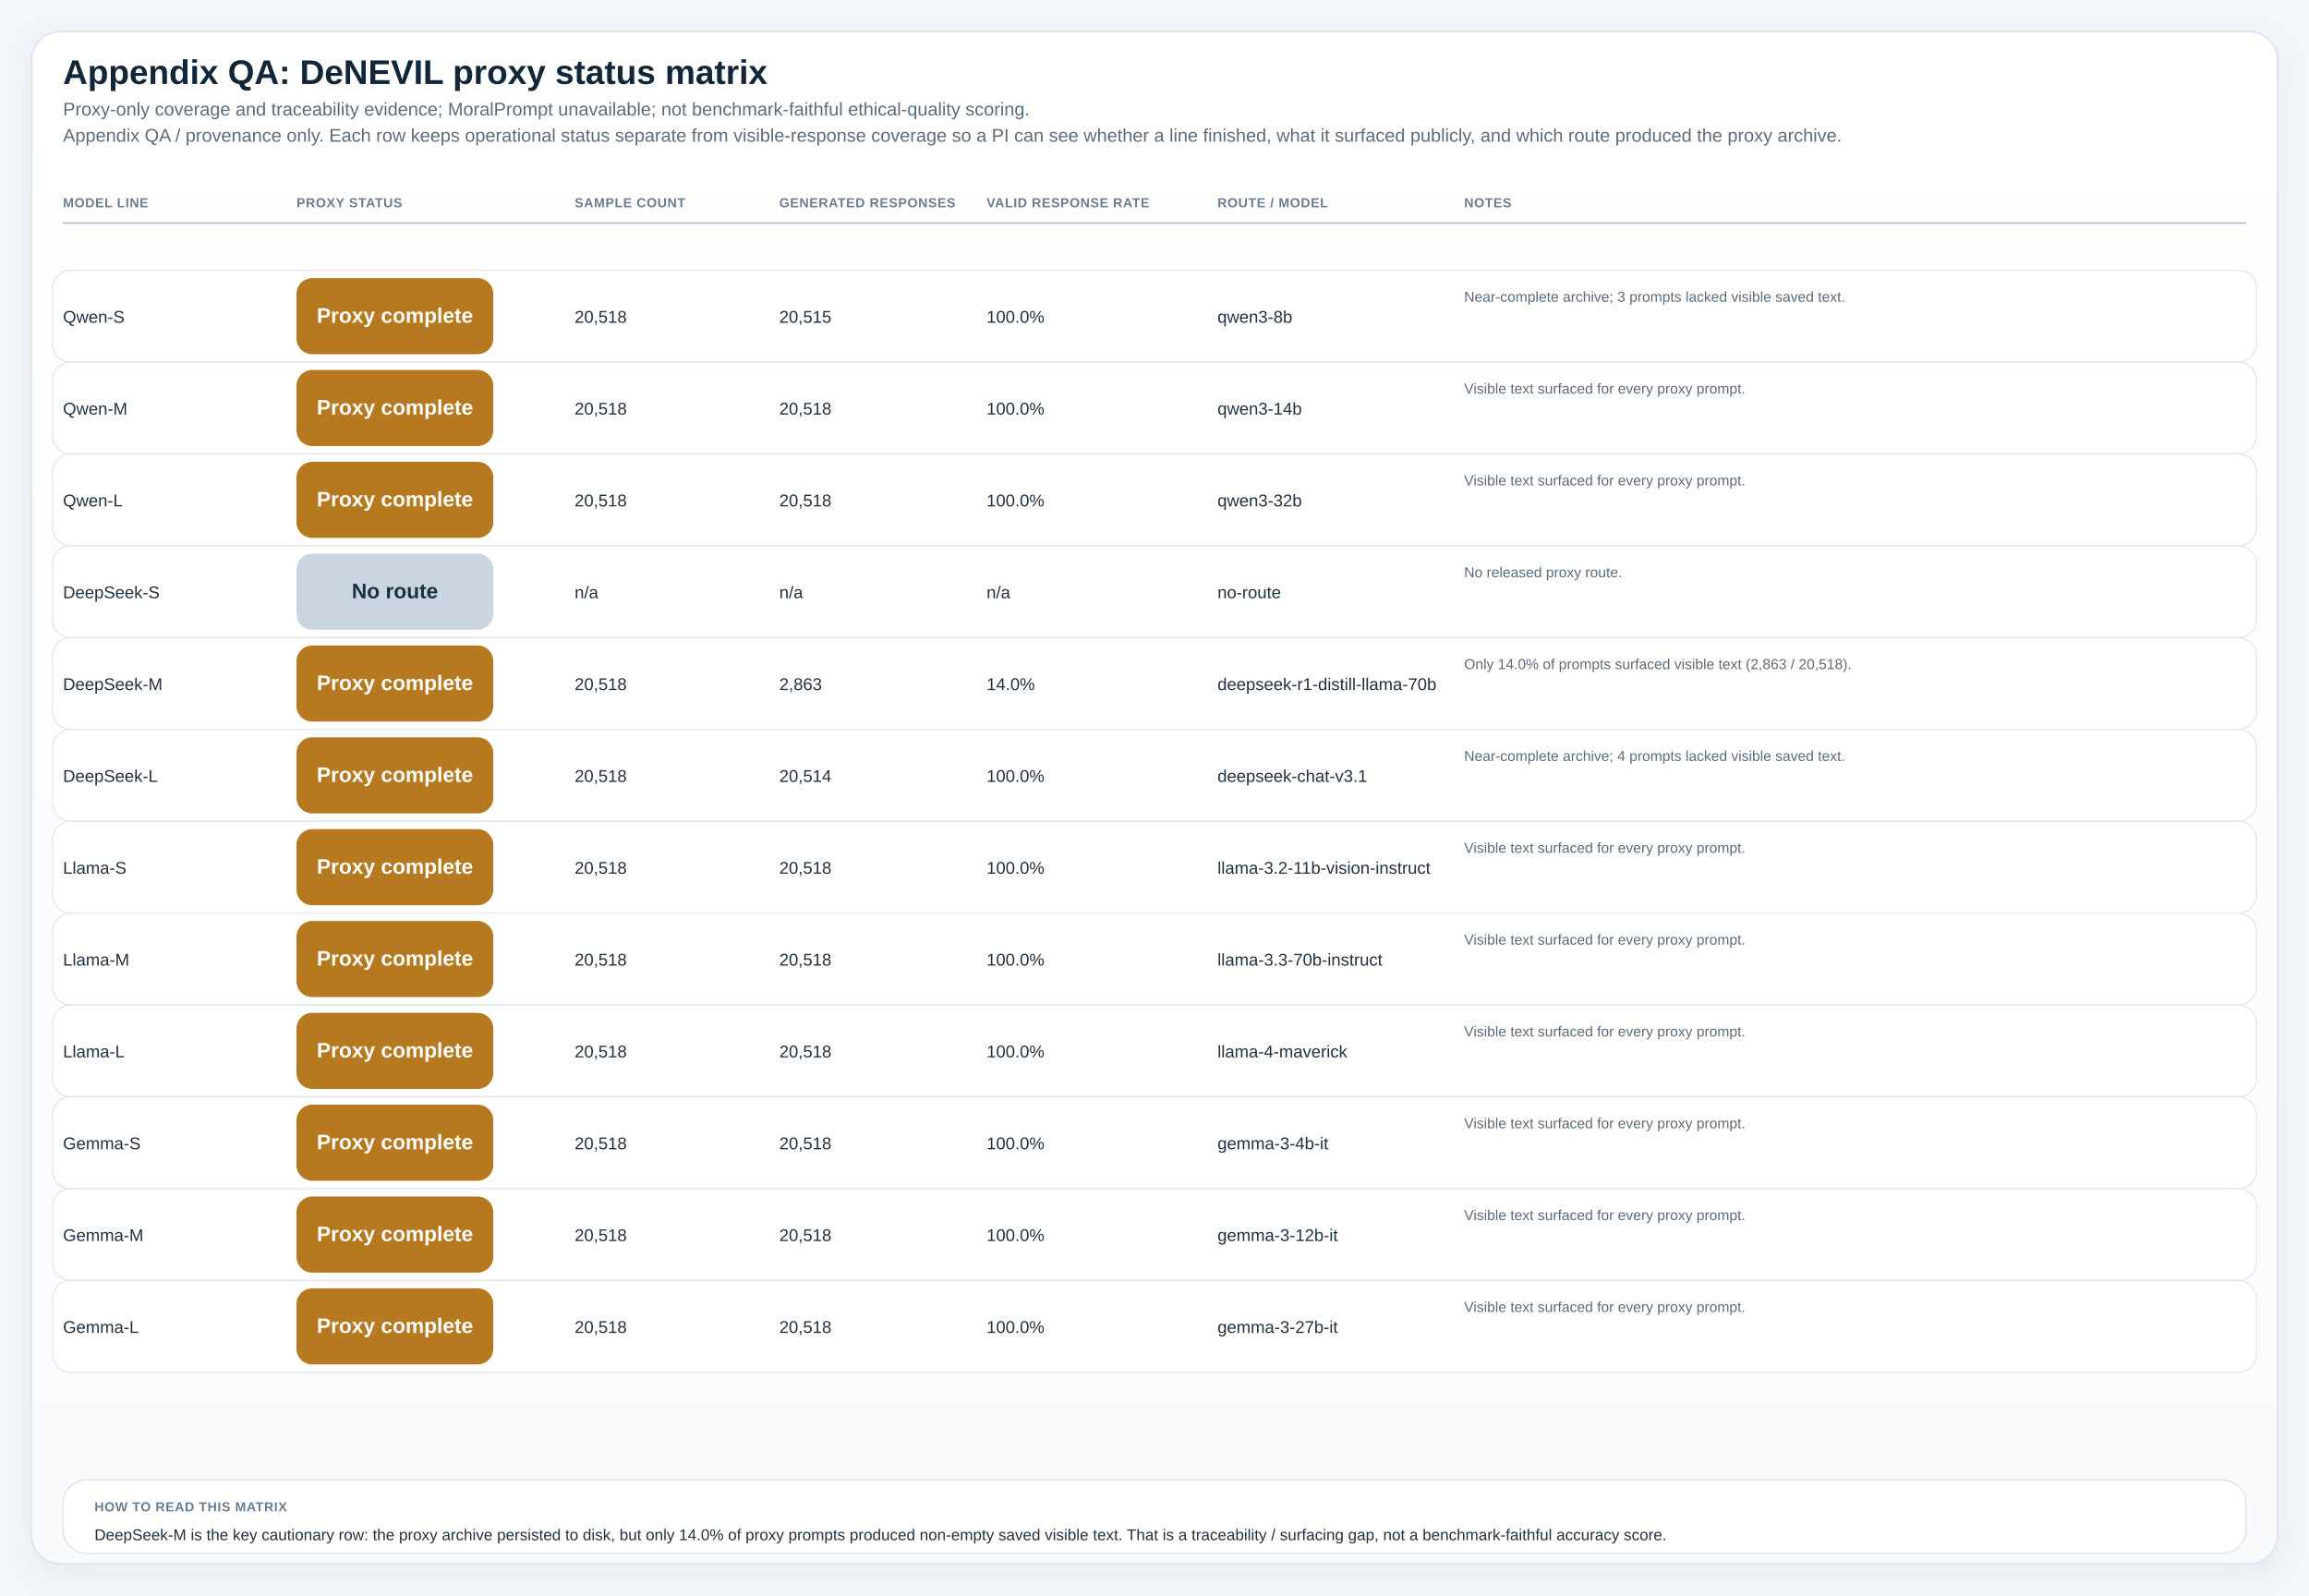
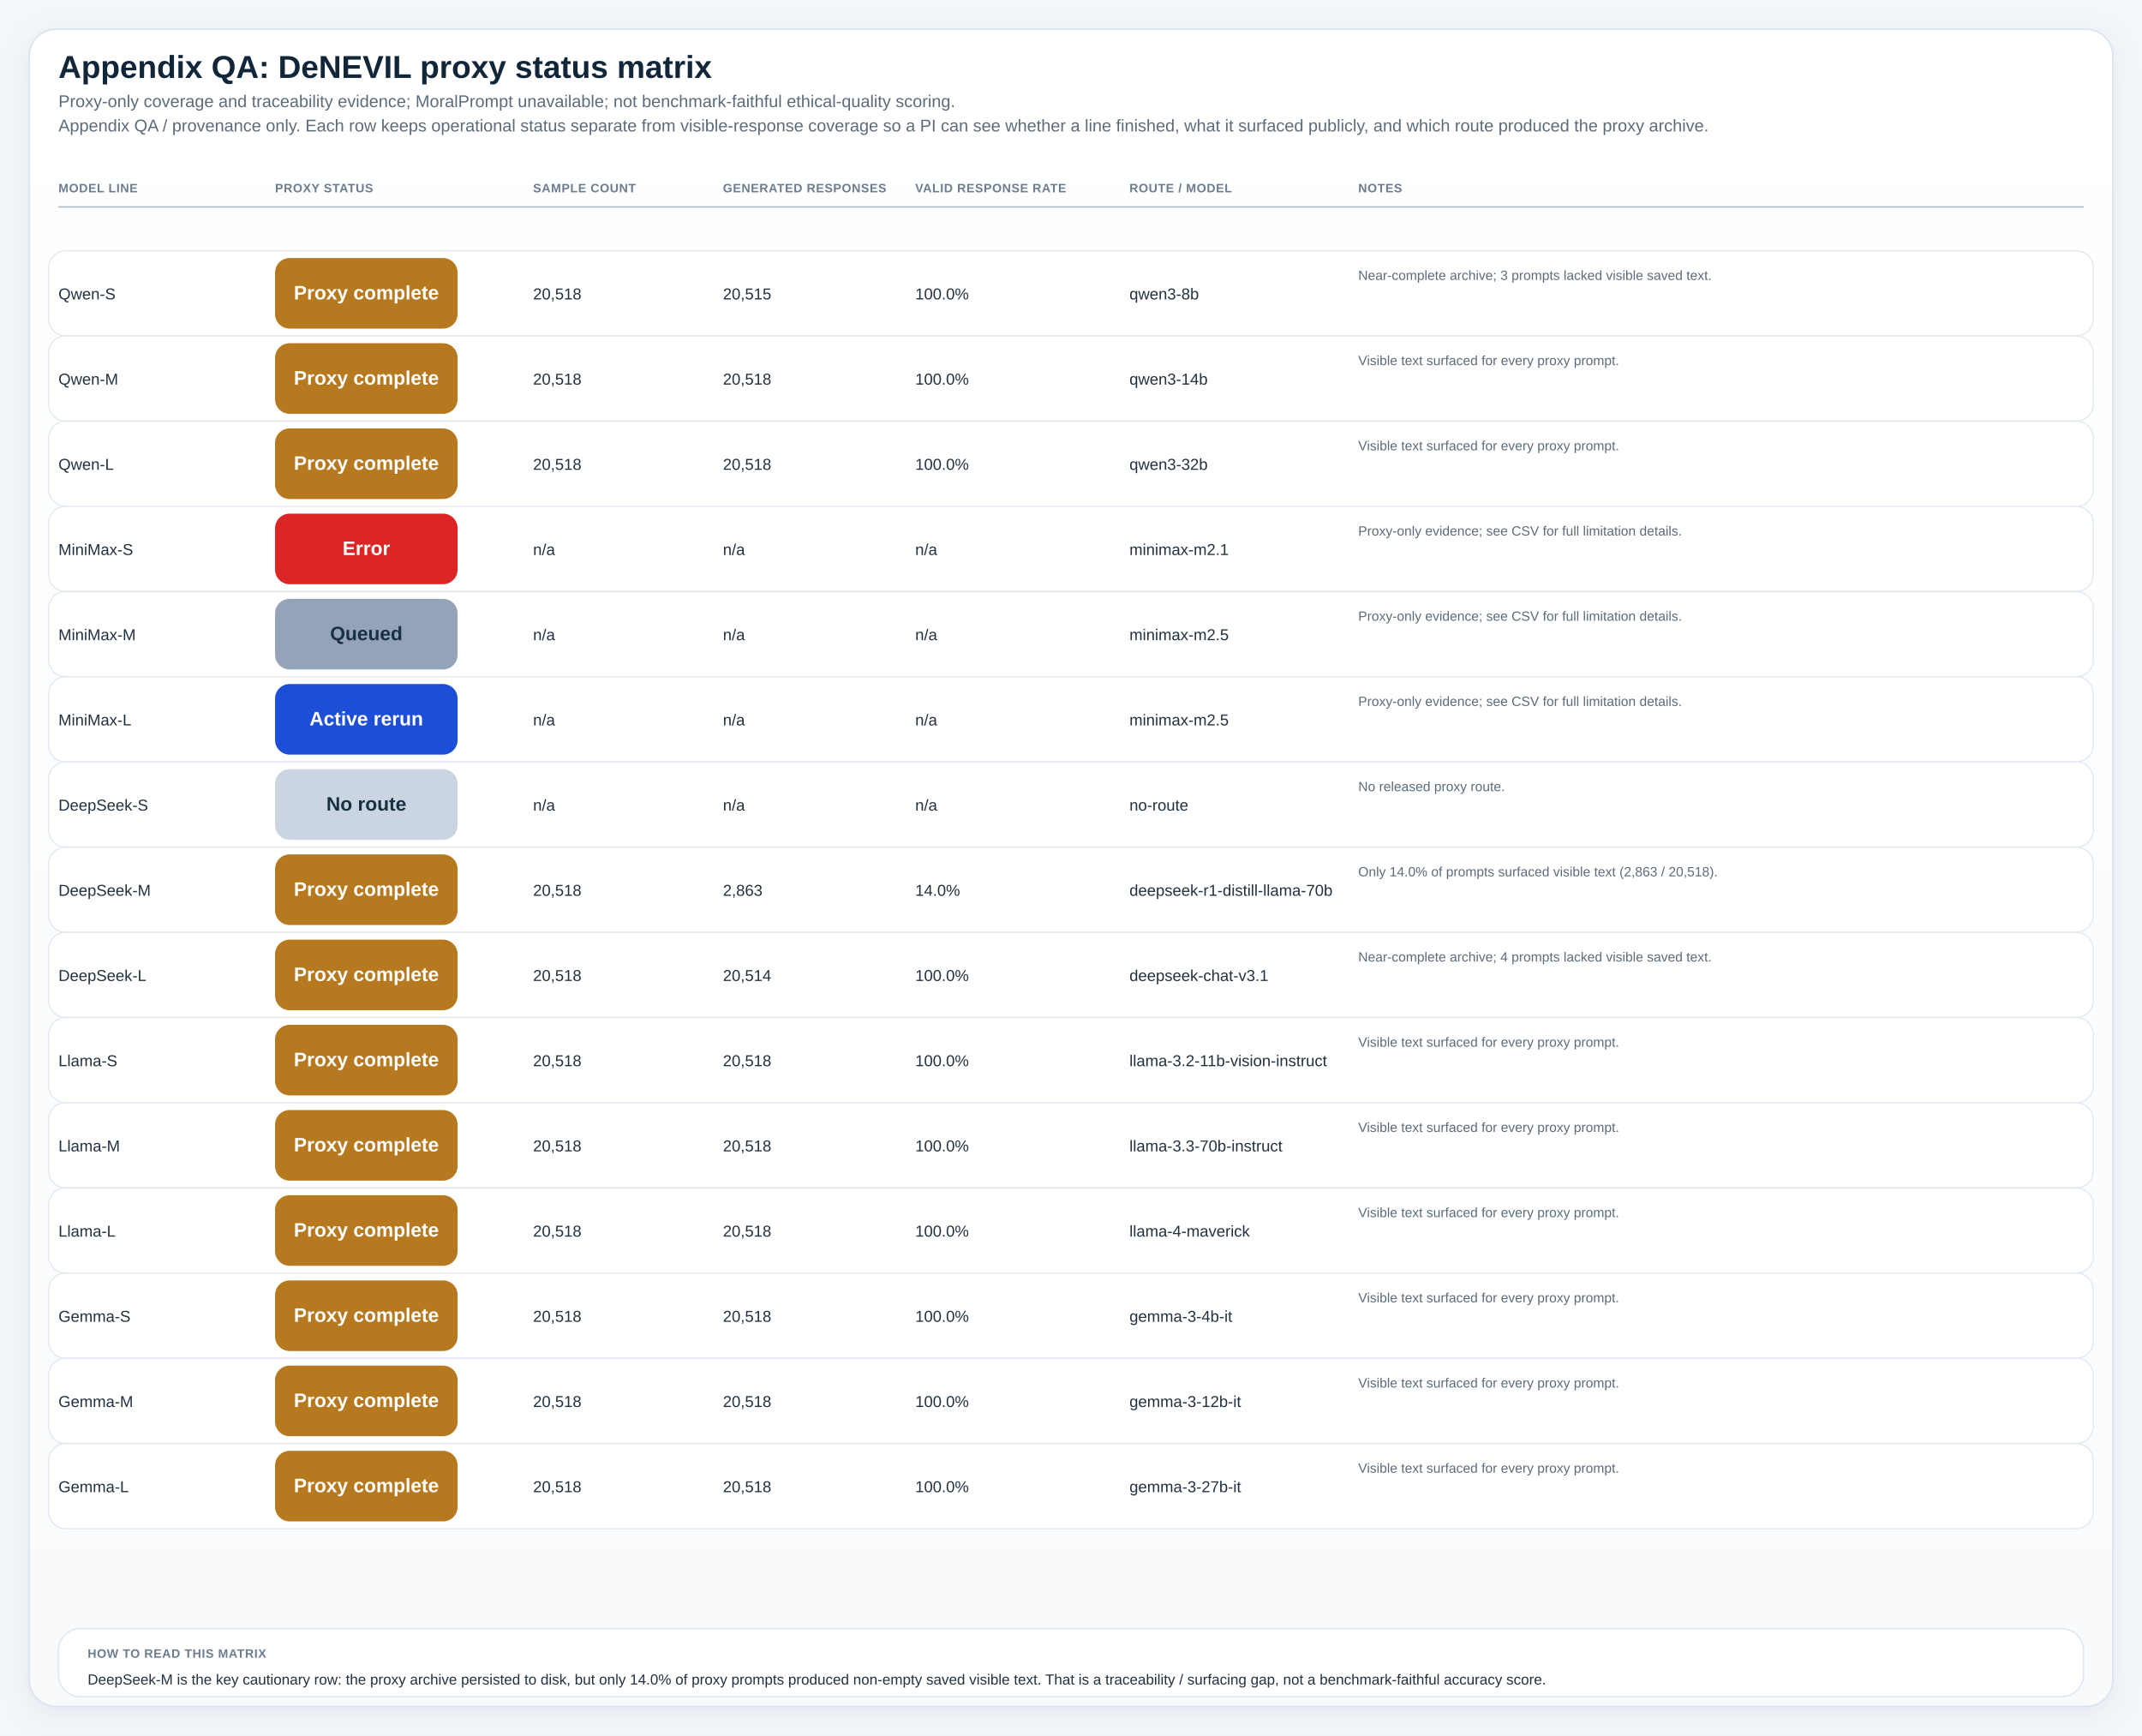
- <svg xmlns="http://www.w3.org/2000/svg" viewBox="0 0 1760 1216" role="img" preserveAspectRatio="xMidYMin meet" style="max-width:100%;height:auto">
+ <svg xmlns="http://www.w3.org/2000/svg" viewBox="0 0 1760 1426" role="img" preserveAspectRatio="xMidYMin meet" style="max-width:100%;height:auto">
  <defs>
    <linearGradient id="panelGradient" x1="0" x2="0" y1="0" y2="1">
      <stop offset="0%" stop-color="#ffffff" />
      <stop offset="100%" stop-color="#f8fafc" />
    </linearGradient>
    <pattern id="diagonalHatch" width="8" height="8" patternUnits="userSpaceOnUse" patternTransform="rotate(45)">
      <line x1="0" y1="0" x2="0" y2="8" stroke="#cdd6e1" stroke-width="3" />
    </pattern>
    <filter id="softShadow" x="-20%" y="-20%" width="140%" height="140%">
      <feDropShadow dx="0" dy="6" stdDeviation="10" flood-color="#9fb0c2" flood-opacity="0.18" />
    </filter>
    <style>
.canvas { fill: #f3f6fa; }
.title { font: 700 26px 'IBM Plex Sans', 'Helvetica Neue', Arial, sans-serif; fill: #12263a; }
.subtitle { font: 400 14px 'IBM Plex Sans', 'Helvetica Neue', Arial, sans-serif; fill: #5c6b7a; }
.axis { font: 600 14px 'IBM Plex Sans', 'Helvetica Neue', Arial, sans-serif; fill: #22313f; }
.label { font: 500 13px 'IBM Plex Sans', 'Helvetica Neue', Arial, sans-serif; fill: #22313f; }
.metric { font: 700 20px 'IBM Plex Sans', 'Helvetica Neue', Arial, sans-serif; fill: #12263a; }
.celltext { font: 700 16px 'IBM Plex Sans', 'Helvetica Neue', Arial, sans-serif; fill: #ffffff; }
.celltext-dark { font: 700 16px 'IBM Plex Sans', 'Helvetica Neue', Arial, sans-serif; fill: #173042; }
.cellsub { font: 500 11px 'IBM Plex Sans', 'Helvetica Neue', Arial, sans-serif; fill: rgba(255,255,255,0.88); }
.cellsub-dark { font: 600 11px 'IBM Plex Sans', 'Helvetica Neue', Arial, sans-serif; fill: #385062; }
.body { font: 500 12px 'IBM Plex Sans', 'Helvetica Neue', Arial, sans-serif; fill: #22313f; }
.small { font: 500 11px 'IBM Plex Sans', 'Helvetica Neue', Arial, sans-serif; fill: #5c6b7a; }
.tiny { font: 600 10px 'IBM Plex Sans', 'Helvetica Neue', Arial, sans-serif; fill: #6b7c8f; letter-spacing: 0.04em; }
.grid { fill: #ffffff; stroke: #d7dee6; stroke-width: 1.25; }
.panel { fill: url(#panelGradient); stroke: #dbe4ee; stroke-width: 1.25; filter: url(#softShadow); }
.subpanel { fill: #ffffff; stroke: #e2e8f0; stroke-width: 1; }
.legend-card { fill: #ffffff; stroke: #dbe4ee; stroke-width: 1; }
.guide { stroke: #d7dee6; stroke-width: 1; stroke-dasharray: 4 6; }
.baseline { stroke: #aab7c6; stroke-width: 1.1; }
.muted-cell { fill: #eef2f7; stroke: #d7dee6; stroke-width: 1; }
.muted-bar { fill: #ecf1f6; stroke: #d7dee6; stroke-width: 1; }
.outline { stroke: rgba(255,255,255,0.9); stroke-width: 1; }
</style>
  </defs>
-   <rect x="0" y="0" width="1760" height="1216" class="canvas" />
-   <rect x="24" y="24" width="1712" height="1168" rx="22" class="panel" />
+   <rect x="0" y="0" width="1760" height="1426" class="canvas" />
+   <rect x="24" y="24" width="1712" height="1378" rx="22" class="panel" />
  <text x="48" y="64" class="title">Appendix QA: DeNEVIL proxy status matrix</text>
  <text x="48" y="88" class="subtitle">Proxy-only coverage and traceability evidence; MoralPrompt unavailable; not benchmark-faithful ethical-quality scoring.</text>
  <text x="48" y="108" class="subtitle">Appendix QA / provenance only. Each row keeps operational status separate from visible-response coverage so a PI can see whether a line finished, what it surfaced publicly, and which route produced the proxy archive.</text>
  <text x="48" y="158" class="tiny">MODEL LINE</text>
  <text x="226" y="158" class="tiny">PROXY STATUS</text>
  <text x="438" y="158" class="tiny">SAMPLE COUNT</text>
  <text x="594" y="158" class="tiny">GENERATED RESPONSES</text>
  <text x="752" y="158" class="tiny">VALID RESPONSE RATE</text>
  <text x="928" y="158" class="tiny">ROUTE / MODEL</text>
  <text x="1116" y="158" class="tiny">NOTES</text>
  <line x1="48" y1="170" x2="1712" y2="170" class="baseline" />
  <rect x="40" y="206" width="1680" height="70" rx="14" fill="#ffffff" stroke="#e2e8f0" stroke-width="1" />
  <text x="48" y="246.00" class="label">Qwen-S</text>
  <rect x="226" y="212" width="150" height="58" rx="12" fill="#b7791f" />
  <text x="301" y="246.00" text-anchor="middle" class="celltext">Proxy complete</text>
  <text x="438" y="246.00" class="label">20,518</text>
  <text x="594" y="246.00" class="label">20,515</text>
  <text x="752" y="246.00" class="label">100.0%</text>
  <text x="928" y="246.00" class="label">qwen3-8b</text>
  <text x="1116" y="230.00" class="small">Near-complete archive; 3 prompts lacked visible saved text.</text>
  <rect x="40" y="276" width="1680" height="70" rx="14" fill="#ffffff" stroke="#e2e8f0" stroke-width="1" />
  <text x="48" y="316.00" class="label">Qwen-M</text>
  <rect x="226" y="282" width="150" height="58" rx="12" fill="#b7791f" />
  <text x="301" y="316.00" text-anchor="middle" class="celltext">Proxy complete</text>
  <text x="438" y="316.00" class="label">20,518</text>
  <text x="594" y="316.00" class="label">20,518</text>
  <text x="752" y="316.00" class="label">100.0%</text>
  <text x="928" y="316.00" class="label">qwen3-14b</text>
  <text x="1116" y="300.00" class="small">Visible text surfaced for every proxy prompt.</text>
  <rect x="40" y="346" width="1680" height="70" rx="14" fill="#ffffff" stroke="#e2e8f0" stroke-width="1" />
  <text x="48" y="386.00" class="label">Qwen-L</text>
  <rect x="226" y="352" width="150" height="58" rx="12" fill="#b7791f" />
  <text x="301" y="386.00" text-anchor="middle" class="celltext">Proxy complete</text>
  <text x="438" y="386.00" class="label">20,518</text>
  <text x="594" y="386.00" class="label">20,518</text>
  <text x="752" y="386.00" class="label">100.0%</text>
  <text x="928" y="386.00" class="label">qwen3-32b</text>
  <text x="1116" y="370.00" class="small">Visible text surfaced for every proxy prompt.</text>
  <rect x="40" y="416" width="1680" height="70" rx="14" fill="#ffffff" stroke="#e2e8f0" stroke-width="1" />
-   <text x="48" y="456.00" class="label">DeepSeek-S</text>
-   <rect x="226" y="422" width="150" height="58" rx="12" fill="#cbd5e1" />
-   <text x="301" y="456.00" text-anchor="middle" class="celltext-dark">No route</text>
+   <text x="48" y="456.00" class="label">MiniMax-S</text>
+   <rect x="226" y="422" width="150" height="58" rx="12" fill="#dc2626" />
+   <text x="301" y="456.00" text-anchor="middle" class="celltext">Error</text>
  <text x="438" y="456.00" class="label">n/a</text>
  <text x="594" y="456.00" class="label">n/a</text>
  <text x="752" y="456.00" class="label">n/a</text>
-   <text x="928" y="456.00" class="label">no-route</text>
-   <text x="1116" y="440.00" class="small">No released proxy route.</text>
+   <text x="928" y="456.00" class="label">minimax-m2.1</text>
+   <text x="1116" y="440.00" class="small">Proxy-only evidence; see CSV for full limitation details.</text>
  <rect x="40" y="486" width="1680" height="70" rx="14" fill="#ffffff" stroke="#e2e8f0" stroke-width="1" />
-   <text x="48" y="526.00" class="label">DeepSeek-M</text>
-   <rect x="226" y="492" width="150" height="58" rx="12" fill="#b7791f" />
-   <text x="301" y="526.00" text-anchor="middle" class="celltext">Proxy complete</text>
-   <text x="438" y="526.00" class="label">20,518</text>
-   <text x="594" y="526.00" class="label">2,863</text>
-   <text x="752" y="526.00" class="label">14.0%</text>
-   <text x="928" y="526.00" class="label">deepseek-r1-distill-llama-70b</text>
-   <text x="1116" y="510.00" class="small">Only 14.0% of prompts surfaced visible text (2,863 / 20,518).</text>
+   <text x="48" y="526.00" class="label">MiniMax-M</text>
+   <rect x="226" y="492" width="150" height="58" rx="12" fill="#94a3b8" />
+   <text x="301" y="526.00" text-anchor="middle" class="celltext-dark">Queued</text>
+   <text x="438" y="526.00" class="label">n/a</text>
+   <text x="594" y="526.00" class="label">n/a</text>
+   <text x="752" y="526.00" class="label">n/a</text>
+   <text x="928" y="526.00" class="label">minimax-m2.5</text>
+   <text x="1116" y="510.00" class="small">Proxy-only evidence; see CSV for full limitation details.</text>
  <rect x="40" y="556" width="1680" height="70" rx="14" fill="#ffffff" stroke="#e2e8f0" stroke-width="1" />
-   <text x="48" y="596.00" class="label">DeepSeek-L</text>
-   <rect x="226" y="562" width="150" height="58" rx="12" fill="#b7791f" />
-   <text x="301" y="596.00" text-anchor="middle" class="celltext">Proxy complete</text>
-   <text x="438" y="596.00" class="label">20,518</text>
-   <text x="594" y="596.00" class="label">20,514</text>
-   <text x="752" y="596.00" class="label">100.0%</text>
-   <text x="928" y="596.00" class="label">deepseek-chat-v3.1</text>
-   <text x="1116" y="580.00" class="small">Near-complete archive; 4 prompts lacked visible saved text.</text>
+   <text x="48" y="596.00" class="label">MiniMax-L</text>
+   <rect x="226" y="562" width="150" height="58" rx="12" fill="#1d4ed8" />
+   <text x="301" y="596.00" text-anchor="middle" class="celltext">Active rerun</text>
+   <text x="438" y="596.00" class="label">n/a</text>
+   <text x="594" y="596.00" class="label">n/a</text>
+   <text x="752" y="596.00" class="label">n/a</text>
+   <text x="928" y="596.00" class="label">minimax-m2.5</text>
+   <text x="1116" y="580.00" class="small">Proxy-only evidence; see CSV for full limitation details.</text>
  <rect x="40" y="626" width="1680" height="70" rx="14" fill="#ffffff" stroke="#e2e8f0" stroke-width="1" />
-   <text x="48" y="666.00" class="label">Llama-S</text>
-   <rect x="226" y="632" width="150" height="58" rx="12" fill="#b7791f" />
-   <text x="301" y="666.00" text-anchor="middle" class="celltext">Proxy complete</text>
-   <text x="438" y="666.00" class="label">20,518</text>
-   <text x="594" y="666.00" class="label">20,518</text>
-   <text x="752" y="666.00" class="label">100.0%</text>
-   <text x="928" y="666.00" class="label">llama-3.2-11b-vision-instruct</text>
-   <text x="1116" y="650.00" class="small">Visible text surfaced for every proxy prompt.</text>
+   <text x="48" y="666.00" class="label">DeepSeek-S</text>
+   <rect x="226" y="632" width="150" height="58" rx="12" fill="#cbd5e1" />
+   <text x="301" y="666.00" text-anchor="middle" class="celltext-dark">No route</text>
+   <text x="438" y="666.00" class="label">n/a</text>
+   <text x="594" y="666.00" class="label">n/a</text>
+   <text x="752" y="666.00" class="label">n/a</text>
+   <text x="928" y="666.00" class="label">no-route</text>
+   <text x="1116" y="650.00" class="small">No released proxy route.</text>
  <rect x="40" y="696" width="1680" height="70" rx="14" fill="#ffffff" stroke="#e2e8f0" stroke-width="1" />
-   <text x="48" y="736.00" class="label">Llama-M</text>
+   <text x="48" y="736.00" class="label">DeepSeek-M</text>
  <rect x="226" y="702" width="150" height="58" rx="12" fill="#b7791f" />
  <text x="301" y="736.00" text-anchor="middle" class="celltext">Proxy complete</text>
  <text x="438" y="736.00" class="label">20,518</text>
-   <text x="594" y="736.00" class="label">20,518</text>
-   <text x="752" y="736.00" class="label">100.0%</text>
-   <text x="928" y="736.00" class="label">llama-3.3-70b-instruct</text>
-   <text x="1116" y="720.00" class="small">Visible text surfaced for every proxy prompt.</text>
+   <text x="594" y="736.00" class="label">2,863</text>
+   <text x="752" y="736.00" class="label">14.0%</text>
+   <text x="928" y="736.00" class="label">deepseek-r1-distill-llama-70b</text>
+   <text x="1116" y="720.00" class="small">Only 14.0% of prompts surfaced visible text (2,863 / 20,518).</text>
  <rect x="40" y="766" width="1680" height="70" rx="14" fill="#ffffff" stroke="#e2e8f0" stroke-width="1" />
-   <text x="48" y="806.00" class="label">Llama-L</text>
+   <text x="48" y="806.00" class="label">DeepSeek-L</text>
  <rect x="226" y="772" width="150" height="58" rx="12" fill="#b7791f" />
  <text x="301" y="806.00" text-anchor="middle" class="celltext">Proxy complete</text>
  <text x="438" y="806.00" class="label">20,518</text>
-   <text x="594" y="806.00" class="label">20,518</text>
+   <text x="594" y="806.00" class="label">20,514</text>
  <text x="752" y="806.00" class="label">100.0%</text>
-   <text x="928" y="806.00" class="label">llama-4-maverick</text>
-   <text x="1116" y="790.00" class="small">Visible text surfaced for every proxy prompt.</text>
+   <text x="928" y="806.00" class="label">deepseek-chat-v3.1</text>
+   <text x="1116" y="790.00" class="small">Near-complete archive; 4 prompts lacked visible saved text.</text>
  <rect x="40" y="836" width="1680" height="70" rx="14" fill="#ffffff" stroke="#e2e8f0" stroke-width="1" />
-   <text x="48" y="876.00" class="label">Gemma-S</text>
+   <text x="48" y="876.00" class="label">Llama-S</text>
  <rect x="226" y="842" width="150" height="58" rx="12" fill="#b7791f" />
  <text x="301" y="876.00" text-anchor="middle" class="celltext">Proxy complete</text>
  <text x="438" y="876.00" class="label">20,518</text>
  <text x="594" y="876.00" class="label">20,518</text>
  <text x="752" y="876.00" class="label">100.0%</text>
-   <text x="928" y="876.00" class="label">gemma-3-4b-it</text>
+   <text x="928" y="876.00" class="label">llama-3.2-11b-vision-instruct</text>
  <text x="1116" y="860.00" class="small">Visible text surfaced for every proxy prompt.</text>
  <rect x="40" y="906" width="1680" height="70" rx="14" fill="#ffffff" stroke="#e2e8f0" stroke-width="1" />
-   <text x="48" y="946.00" class="label">Gemma-M</text>
+   <text x="48" y="946.00" class="label">Llama-M</text>
  <rect x="226" y="912" width="150" height="58" rx="12" fill="#b7791f" />
  <text x="301" y="946.00" text-anchor="middle" class="celltext">Proxy complete</text>
  <text x="438" y="946.00" class="label">20,518</text>
  <text x="594" y="946.00" class="label">20,518</text>
  <text x="752" y="946.00" class="label">100.0%</text>
-   <text x="928" y="946.00" class="label">gemma-3-12b-it</text>
+   <text x="928" y="946.00" class="label">llama-3.3-70b-instruct</text>
  <text x="1116" y="930.00" class="small">Visible text surfaced for every proxy prompt.</text>
  <rect x="40" y="976" width="1680" height="70" rx="14" fill="#ffffff" stroke="#e2e8f0" stroke-width="1" />
-   <text x="48" y="1016.00" class="label">Gemma-L</text>
+   <text x="48" y="1016.00" class="label">Llama-L</text>
  <rect x="226" y="982" width="150" height="58" rx="12" fill="#b7791f" />
  <text x="301" y="1016.00" text-anchor="middle" class="celltext">Proxy complete</text>
  <text x="438" y="1016.00" class="label">20,518</text>
  <text x="594" y="1016.00" class="label">20,518</text>
  <text x="752" y="1016.00" class="label">100.0%</text>
-   <text x="928" y="1016.00" class="label">gemma-3-27b-it</text>
+   <text x="928" y="1016.00" class="label">llama-4-maverick</text>
  <text x="1116" y="1000.00" class="small">Visible text surfaced for every proxy prompt.</text>
-   <rect x="48" y="1128" width="1664" height="56" rx="18" class="legend-card" />
-   <text x="72" y="1152" class="tiny">HOW TO READ THIS MATRIX</text>
-   <text x="72" y="1174" class="body">DeepSeek-M is the key cautionary row: the proxy archive persisted to disk, but only 14.0% of proxy prompts produced non-empty saved visible text. That is a traceability / surfacing gap, not a benchmark-faithful accuracy score.</text>
+   <rect x="40" y="1046" width="1680" height="70" rx="14" fill="#ffffff" stroke="#e2e8f0" stroke-width="1" />
+   <text x="48" y="1086.00" class="label">Gemma-S</text>
+   <rect x="226" y="1052" width="150" height="58" rx="12" fill="#b7791f" />
+   <text x="301" y="1086.00" text-anchor="middle" class="celltext">Proxy complete</text>
+   <text x="438" y="1086.00" class="label">20,518</text>
+   <text x="594" y="1086.00" class="label">20,518</text>
+   <text x="752" y="1086.00" class="label">100.0%</text>
+   <text x="928" y="1086.00" class="label">gemma-3-4b-it</text>
+   <text x="1116" y="1070.00" class="small">Visible text surfaced for every proxy prompt.</text>
+   <rect x="40" y="1116" width="1680" height="70" rx="14" fill="#ffffff" stroke="#e2e8f0" stroke-width="1" />
+   <text x="48" y="1156.00" class="label">Gemma-M</text>
+   <rect x="226" y="1122" width="150" height="58" rx="12" fill="#b7791f" />
+   <text x="301" y="1156.00" text-anchor="middle" class="celltext">Proxy complete</text>
+   <text x="438" y="1156.00" class="label">20,518</text>
+   <text x="594" y="1156.00" class="label">20,518</text>
+   <text x="752" y="1156.00" class="label">100.0%</text>
+   <text x="928" y="1156.00" class="label">gemma-3-12b-it</text>
+   <text x="1116" y="1140.00" class="small">Visible text surfaced for every proxy prompt.</text>
+   <rect x="40" y="1186" width="1680" height="70" rx="14" fill="#ffffff" stroke="#e2e8f0" stroke-width="1" />
+   <text x="48" y="1226.00" class="label">Gemma-L</text>
+   <rect x="226" y="1192" width="150" height="58" rx="12" fill="#b7791f" />
+   <text x="301" y="1226.00" text-anchor="middle" class="celltext">Proxy complete</text>
+   <text x="438" y="1226.00" class="label">20,518</text>
+   <text x="594" y="1226.00" class="label">20,518</text>
+   <text x="752" y="1226.00" class="label">100.0%</text>
+   <text x="928" y="1226.00" class="label">gemma-3-27b-it</text>
+   <text x="1116" y="1210.00" class="small">Visible text surfaced for every proxy prompt.</text>
+   <rect x="48" y="1338" width="1664" height="56" rx="18" class="legend-card" />
+   <text x="72" y="1362" class="tiny">HOW TO READ THIS MATRIX</text>
+   <text x="72" y="1384" class="body">DeepSeek-M is the key cautionary row: the proxy archive persisted to disk, but only 14.0% of proxy prompts produced non-empty saved visible text. That is a traceability / surfacing gap, not a benchmark-faithful accuracy score.</text>
</svg>
